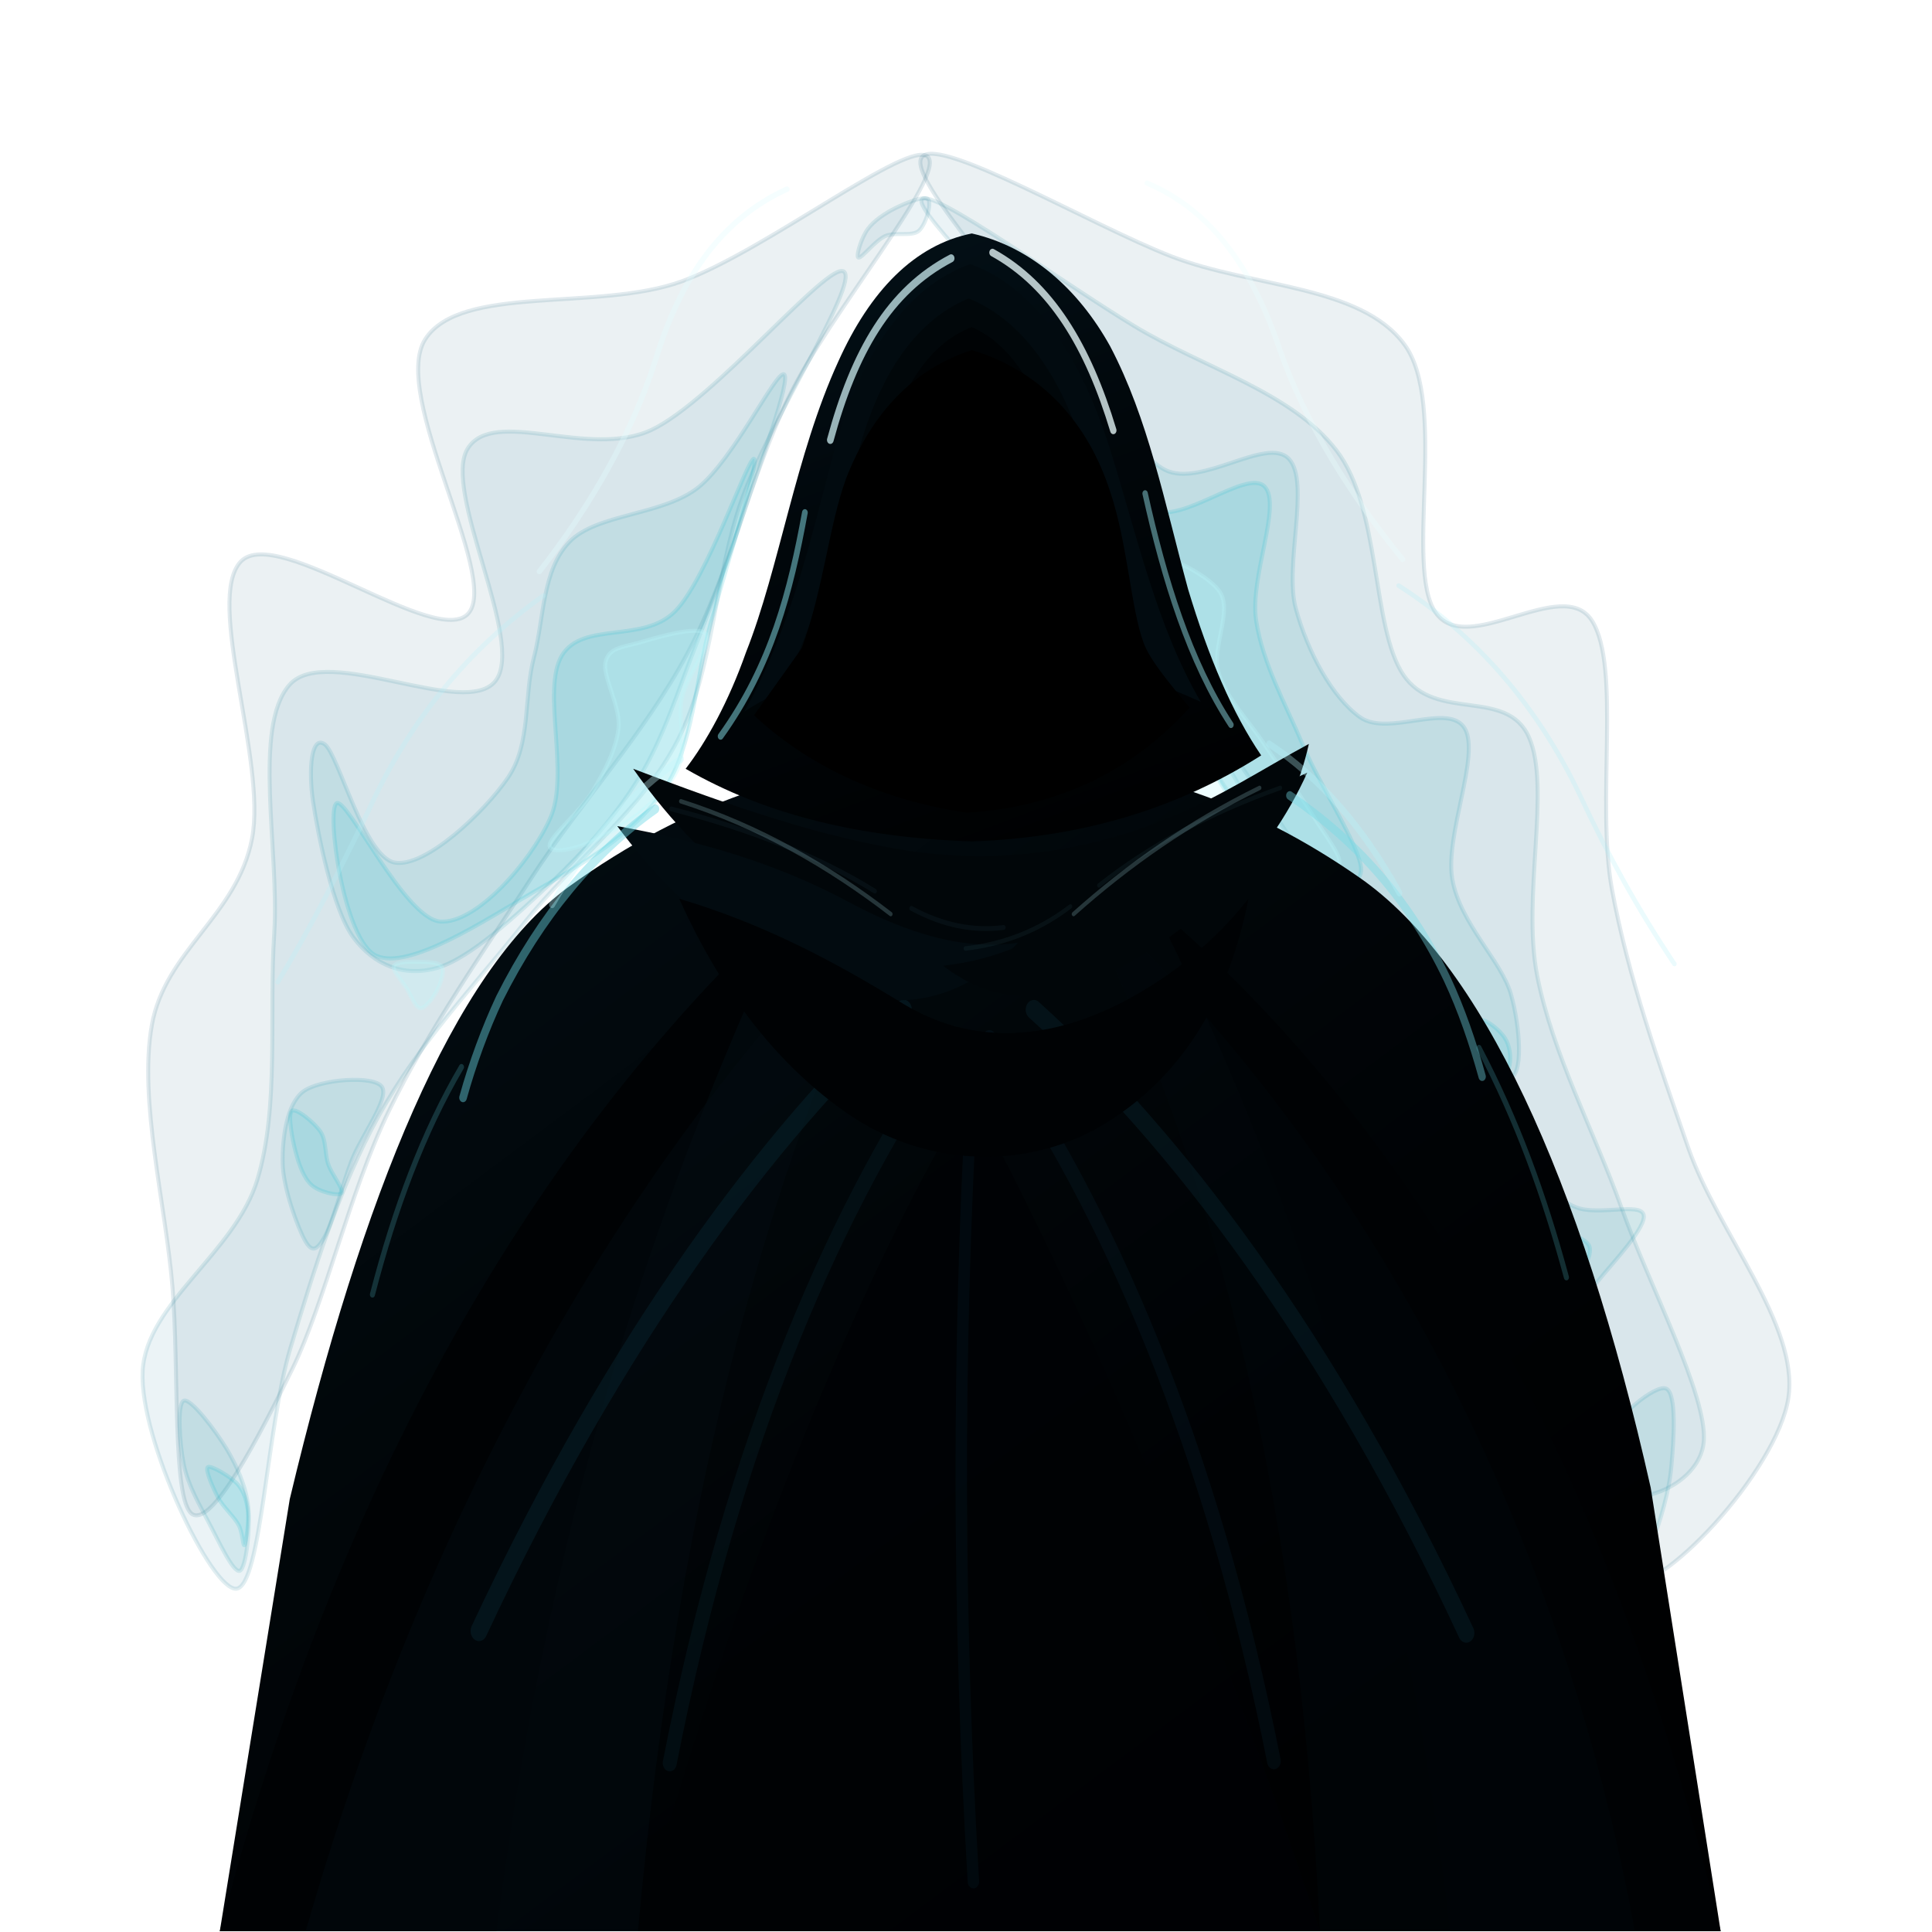
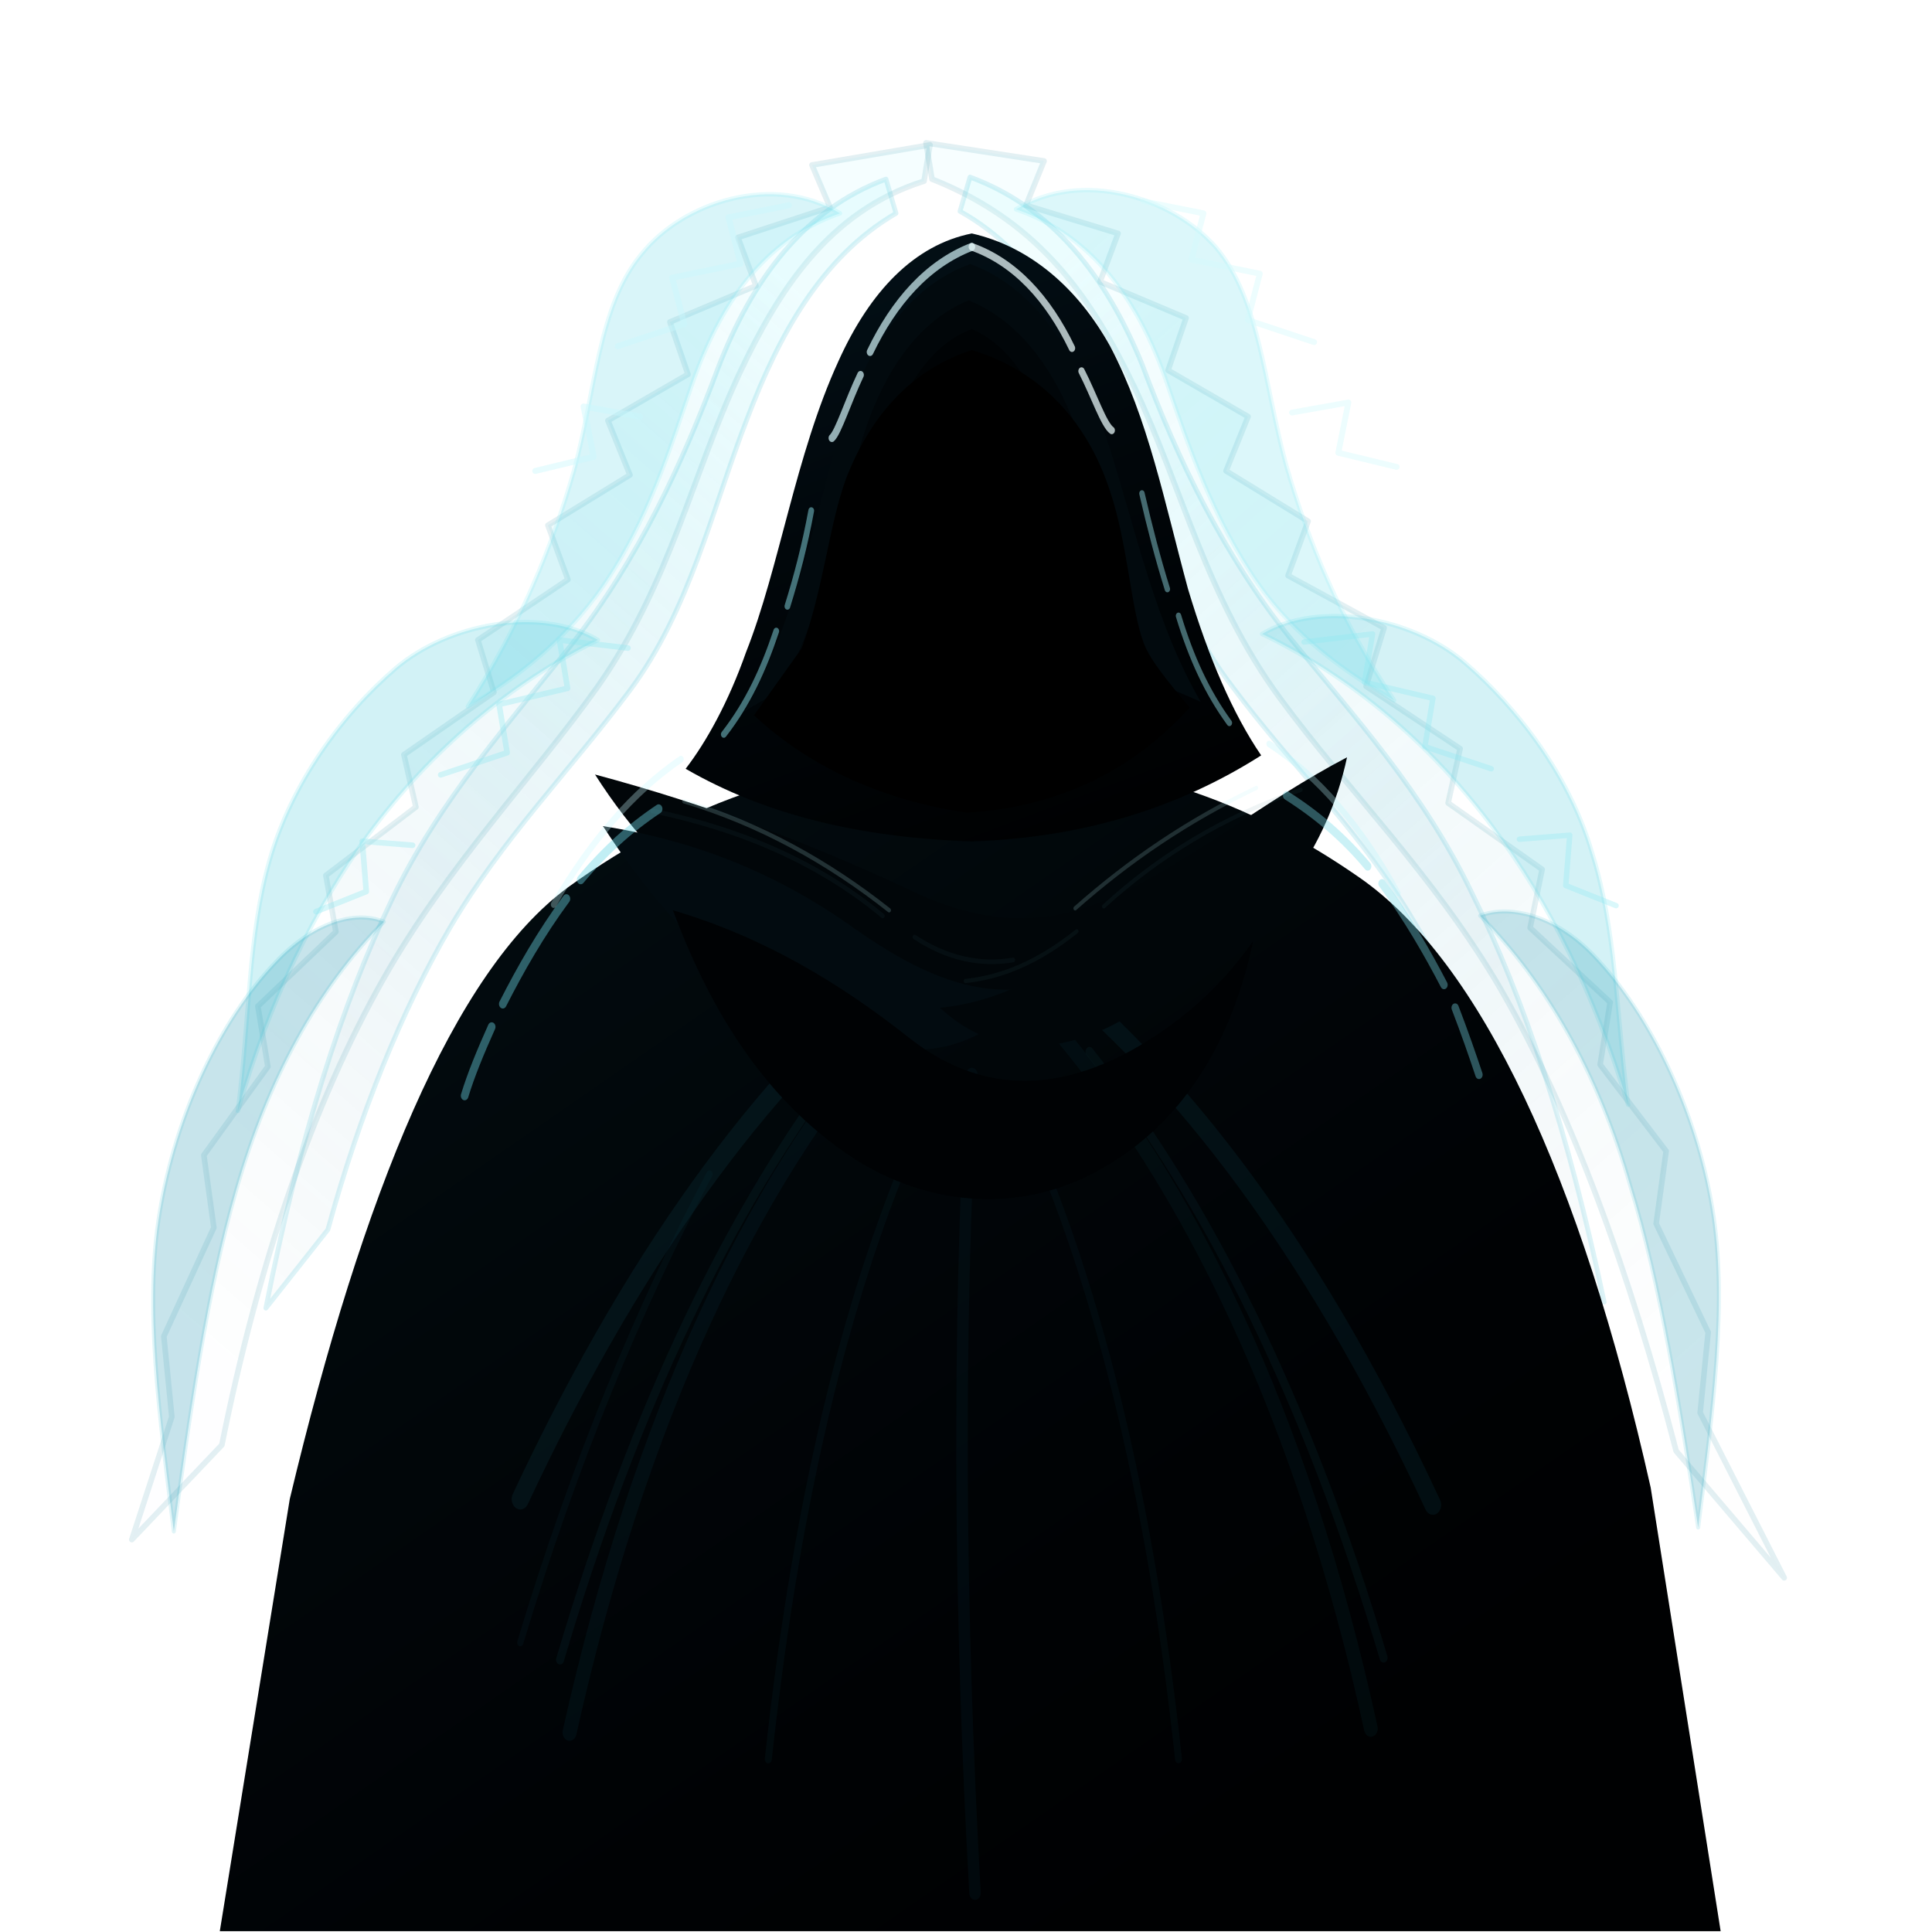
- <svg xmlns="http://www.w3.org/2000/svg" viewBox="0 0 96 96" role="img" aria-labelledby="v2012-title v2012-desc" data-brand-v20-candidate="v20.12-reference-spectral-volume" data-brand-reference-decision="not-reference-approved">
+ <svg xmlns="http://www.w3.org/2000/svg" viewBox="0 0 96 96" role="img" aria-labelledby="v2013-title v2013-desc" data-brand-v20-candidate="v20.13-reference-attached-electric-drapery" data-brand-reference-decision="not-reference-approved">
  <defs>
-     <linearGradient id="c12" x1="25" y1="38" x2="61" y2="96" gradientUnits="userSpaceOnUse">
-       <stop stop-color="#020b10" />
+     <linearGradient id="c13" x1="27" y1="37" x2="61" y2="96" gradientUnits="userSpaceOnUse">
+       <stop stop-color="#020b0f" />
      <stop offset=".34" stop-color="#010609" />
      <stop offset=".72" stop-color="#000204" />
      <stop offset="1" stop-color="#000102" />
    </linearGradient>
-     <linearGradient id="h12" x1="43" y1="7" x2="53" y2="39" gradientUnits="userSpaceOnUse">
+     <linearGradient id="h13" x1="43" y1="7" x2="53" y2="39" gradientUnits="userSpaceOnUse">
      <stop stop-color="#031017" />
      <stop offset=".42" stop-color="#01070b" />
-       <stop offset=".78" stop-color="#000305" />
+       <stop offset=".8" stop-color="#000305" />
      <stop offset="1" stop-color="#000102" />
    </linearGradient>
-     <linearGradient id="a12l" x1="40" y1="12" x2="9" y2="76" gradientUnits="userSpaceOnUse">
-       <stop stop-color="#5fe6f5" stop-opacity=".38" />
-       <stop offset=".45" stop-color="#20a9c8" stop-opacity=".2" />
-       <stop offset="1" stop-color="#0a5e7c" stop-opacity="0" />
+     <linearGradient id="a13l" x1="46" y1="18" x2="7" y2="63" gradientUnits="userSpaceOnUse">
+       <stop stop-color="#aaf6fc" stop-opacity=".54" />
+       <stop offset=".2" stop-color="#4fd7e8" stop-opacity=".4" />
+       <stop offset=".58" stop-color="#168eae" stop-opacity=".22" />
+       <stop offset="1" stop-color="#075674" stop-opacity=".02" />
    </linearGradient>
-     <linearGradient id="a12r" x1="56" y1="11" x2="88" y2="76" gradientUnits="userSpaceOnUse">
-       <stop stop-color="#69e9f7" stop-opacity=".36" />
-       <stop offset=".48" stop-color="#22abc9" stop-opacity=".19" />
-       <stop offset="1" stop-color="#0a5e7c" stop-opacity="0" />
+     <linearGradient id="a13r" x1="50" y1="17" x2="91" y2="64" gradientUnits="userSpaceOnUse">
+       <stop stop-color="#b6f8fd" stop-opacity=".52" />
+       <stop offset=".22" stop-color="#55dbea" stop-opacity=".38" />
+       <stop offset=".6" stop-color="#188fad" stop-opacity=".21" />
+       <stop offset="1" stop-color="#075674" stop-opacity=".02" />
    </linearGradient>
  </defs>
  <g data-brand-field-rear="" data-brand-depth="far" transform="translate(-1.6 0) scale(.994 1)" aria-hidden="true" stroke-linejoin="round">
-     <path d="M48 7.8C47.11 6.85 39.88 12.47 35.69 13.98C31.5 15.49 24.65 14.11 22.87 16.85C21.1 19.6 26.58 28.61 25.04 30.46C23.51 32.3 15.46 26.03 13.65 27.9C11.85 29.77 14.95 37.82 14.21 41.66C13.47 45.5 9.86 47.23 9.2 50.94C8.53 54.66 9.9 59.9 10.23 63.94C10.57 67.99 10.21 74.55 11.21 75.23C12.21 75.91 14.58 71.35 16.23 68.01C17.87 64.67 19.06 59.28 21.05 55.2C23.05 51.13 25.73 47.35 28.21 43.57C30.7 39.78 33.83 36.45 35.97 32.47C38.11 28.49 39.05 23.81 41.06 19.7C43.06 15.58 48.89 8.75 48 7.8Z" fill="#07516f" fill-opacity=".08" stroke="#07516f" stroke-opacity=".12" stroke-width=".2" />
-     <path d="M47.7 7.8C46.84 8.85 53.01 15.09 55.01 19.05C57.01 23.01 57.74 27.62 59.7 31.55C61.66 35.47 64.32 38.92 66.76 42.58C69.21 46.23 72.21 49.62 74.38 53.47C76.54 57.32 78.38 61.45 79.76 65.66C81.14 69.88 80.79 78.13 82.67 78.76C84.54 79.39 90.45 73.09 91.01 69.46C91.56 65.84 87.47 61.23 86 57.02C84.53 52.8 83 48.55 82.19 44.19C81.39 39.83 82.66 33.14 81.19 30.84C79.72 28.55 74.93 32.72 73.37 30.43C71.8 28.15 74.01 20.06 71.81 17.11C69.62 14.16 64.19 14.29 60.17 12.74C56.15 11.19 48.56 6.75 47.7 7.8Z" fill="#07516f" fill-opacity=".08" stroke="#07516f" stroke-opacity=".12" stroke-width=".2" />
-     <path d="M43.8 13.5C43.05 12.92 37.31 19.89 34.18 21.36C31.05 22.82 26.29 20.21 24.99 22.29C23.69 24.37 27.88 31.86 26.39 33.82C24.91 35.78 17.92 31.94 16.08 34.03C14.23 36.12 15.58 42.26 15.32 46.36C15.05 50.45 15.58 54.97 14.48 58.6C13.39 62.23 8.91 64.75 8.74 68.14C8.57 71.53 12.21 79.12 13.44 78.94C14.67 78.75 14.94 70.93 16.12 67.01C17.3 63.1 18.58 58.98 20.54 55.45C22.49 51.92 25.35 48.95 27.84 45.83C30.34 42.72 33.69 40.27 35.49 36.77C37.3 33.27 37.31 28.7 38.69 24.82C40.07 20.94 44.55 14.08 43.8 13.5ZM48 9.9C47.8 9.71 46.85 10.1 46.35 10.35C45.85 10.6 45.29 10.97 44.99 11.38C44.68 11.79 44.38 12.74 44.52 12.8C44.67 12.86 45.35 11.96 45.86 11.73C46.36 11.51 47.19 11.77 47.54 11.47C47.9 11.16 48.2 10.09 48 9.9Z" fill="#08708c" fill-opacity=".08" stroke="#08708c" stroke-opacity=".12" stroke-width=".2" />
-     <path d="M47.7 9.9C47.2 10.47 53.34 16.09 55.29 19.61C57.24 23.12 57.76 27.37 59.4 31C61.03 34.63 62.84 38.1 65.08 41.39C67.33 44.67 70.65 47.35 72.87 50.73C75.1 54.12 77.01 57.9 78.45 61.72C79.89 65.54 80.12 72 81.51 73.65C82.9 75.3 86.59 73.9 86.78 71.63C86.97 69.36 84.06 63.88 82.67 60.02C81.28 56.16 79.22 52.37 78.45 48.47C77.68 44.57 79.16 39.12 78.04 36.63C76.93 34.14 73.37 35.91 71.76 33.53C70.16 31.16 70.66 25.26 68.41 22.37C66.17 19.48 61.74 18.27 58.29 16.19C54.84 14.12 48.2 9.33 47.7 9.9Z" fill="#08708c" fill-opacity=".08" stroke="#08708c" stroke-opacity=".12" stroke-width=".2" />
-     <path d="M40.8 18.6C40.41 18.4 38.27 22.85 36.49 24.24C34.7 25.62 31.44 25.52 30.08 26.92C28.71 28.33 28.81 30.71 28.3 32.67C27.78 34.62 28.17 36.93 27.01 38.63C25.85 40.33 22.87 43.14 21.34 42.86C19.82 42.59 18.53 37.5 17.85 36.99C17.17 36.49 17.02 38.24 17.26 39.84C17.5 41.44 18.25 45.21 19.28 46.59C20.31 47.96 21.8 48.56 23.44 48.1C25.08 47.65 27.45 45.46 29.14 43.88C30.83 42.29 32.38 40.56 33.59 38.59C34.79 36.63 35.52 34.27 36.39 32.08C37.26 29.88 38.08 27.66 38.81 25.41C39.55 23.17 41.19 18.8 40.8 18.6ZM20.7 54C20.3 53.42 17.59 53.62 16.76 54.24C15.94 54.87 15.72 56.54 15.74 57.77C15.75 59.01 16.5 61.01 16.85 61.63C17.2 62.25 17.44 62.14 17.82 61.49C18.21 60.84 18.69 58.96 19.17 57.71C19.65 56.46 21.1 54.58 20.7 54ZM10.8 69.6C10.45 69.74 10.59 71.78 10.8 72.79C11.01 73.81 11.61 74.82 12.07 75.7C12.54 76.57 13.27 78.18 13.6 78.05C13.92 77.91 14.13 75.89 14.02 74.88C13.91 73.87 13.46 72.86 12.93 71.98C12.39 71.1 11.15 69.46 10.8 69.6Z" fill="#0b91a8" fill-opacity=".11" stroke="#0b91a8" stroke-opacity=".13" stroke-width=".2" />
-     <path d="M55.2 17.4C54.83 17.6 56.83 22.16 57.65 24.54C58.47 26.92 59.27 29.3 60.1 31.68C60.93 34.05 61.38 36.71 62.64 38.78C63.9 40.85 66.01 42.29 67.69 44.09C69.36 45.89 71.14 48 72.7 49.58C74.25 51.16 76.3 53.59 77.04 53.56C77.78 53.53 77.61 51.04 77.14 49.4C76.67 47.75 74.6 45.89 74.21 43.69C73.83 41.49 75.61 37.55 74.84 36.21C74.07 34.86 71.01 36.63 69.6 35.64C68.19 34.64 66.98 32.39 66.39 30.25C65.79 28.11 67.13 23.95 66.04 22.8C64.95 21.65 61.65 24.25 59.85 23.35C58.04 22.45 55.57 17.2 55.2 17.4ZM84.9 69C84.36 68.77 82.36 70.43 81.93 71.47C81.49 72.52 82.14 74 82.3 75.28C82.45 76.55 82.54 78.88 82.86 79.1C83.19 79.32 83.84 77.62 84.23 76.58C84.61 75.54 85.05 74.12 85.16 72.86C85.28 71.6 85.44 69.23 84.9 69ZM77.1 57.9C76.82 58.15 78.31 60.27 78.75 61.52C79.19 62.76 79.28 65.01 79.74 65.36C80.2 65.71 80.84 64.46 81.52 63.62C82.19 62.79 83.96 60.95 83.77 60.35C83.59 59.75 81.53 60.41 80.42 60C79.31 59.59 77.38 57.65 77.1 57.9Z" fill="#0b91a8" fill-opacity=".11" stroke="#0b91a8" stroke-opacity=".13" stroke-width=".2" />
-     <path d="M39.3 22.8C39.01 22.69 36.97 28.73 35.37 30.36C33.77 31.99 30.75 30.85 29.7 32.57C28.66 34.29 30.12 38.49 29.1 40.69C28.09 42.9 25.39 45.92 23.62 45.79C21.84 45.66 18.97 39.62 18.44 39.91C17.9 40.19 18.78 46.75 20.42 47.49C22.05 48.23 25.84 45.73 28.24 44.35C30.64 42.98 33.33 41.45 34.81 39.23C36.29 37.01 36.37 33.77 37.12 31.03C37.87 28.3 39.59 22.91 39.3 22.8ZM16.2 55.2C15.99 55.37 16.22 56.63 16.39 57.24C16.55 57.86 16.8 58.55 17.19 58.89C17.57 59.23 18.55 59.46 18.68 59.28C18.82 59.11 18.19 58.36 18.02 57.85C17.84 57.34 17.93 56.67 17.63 56.23C17.33 55.79 16.41 55.03 16.2 55.2ZM12 72.9C11.84 73.01 12.26 73.94 12.51 74.42C12.77 74.89 13.31 75.36 13.53 75.76C13.75 76.15 13.75 76.88 13.83 76.77C13.91 76.66 14.06 75.58 14 75.08C13.94 74.57 13.81 74.11 13.48 73.74C13.14 73.38 12.16 72.79 12 72.9Z" fill="#24bfd0" fill-opacity=".16" stroke="#24bfd0" stroke-opacity=".18" stroke-width=".2" />
-     <path d="M56.1 19.2C55.92 19.27 57.37 23.58 58.09 25.74C58.81 27.9 59.71 30 60.44 32.16C61.17 34.31 61.43 36.78 62.48 38.66C63.54 40.53 65.57 42.65 66.77 43.41C67.96 44.17 69.65 44.27 69.65 43.2C69.64 42.13 67.61 39.08 66.74 37.02C65.86 34.95 64.72 32.95 64.4 30.81C64.08 28.67 65.7 25.09 64.83 24.18C63.95 23.26 60.62 26.14 59.16 25.31C57.71 24.48 56.28 19.13 56.1 19.2ZM78 60C77.88 60.1 78.62 61.06 78.81 61.63C79 62.2 78.87 63.08 79.13 63.41C79.39 63.74 80.02 63.84 80.35 63.6C80.67 63.35 81.21 62.38 81.07 61.95C80.93 61.52 80.02 61.33 79.51 61.01C79 60.68 78.12 59.9 78 60ZM75.6 50.7C75.33 50.8 75.22 51.66 75.19 52.15C75.17 52.64 75.27 53.28 75.45 53.63C75.64 53.98 76.03 54.36 76.29 54.24C76.56 54.13 76.98 53.39 77.07 52.95C77.16 52.5 77.08 51.94 76.83 51.57C76.59 51.19 75.87 50.6 75.6 50.7ZM84 74.1C83.79 73.94 82.89 74.29 82.59 74.57C82.29 74.85 82.2 75.33 82.2 75.77C82.2 76.2 82.42 76.99 82.59 77.18C82.76 77.36 83 77.15 83.21 76.88C83.42 76.61 83.74 76.02 83.87 75.55C84.01 75.09 84.21 74.26 84 74.1Z" fill="#24bfd0" fill-opacity=".16" stroke="#24bfd0" stroke-opacity=".18" stroke-width=".2" />
-     <path d="M36.9 31.5C36.54 31.04 34.36 31.7 33.53 31.94C32.69 32.17 32.05 32.19 31.88 32.89C31.71 33.6 32.64 35.1 32.53 36.17C32.42 37.24 31.81 38.35 31.24 39.31C30.66 40.28 29.18 41.5 29.09 41.95C29 42.4 29.93 42.28 30.69 42.02C31.45 41.75 32.83 41.01 33.65 40.34C34.46 39.67 35.23 38.95 35.57 38.01C35.91 37.07 35.48 35.77 35.7 34.68C35.92 33.6 37.26 31.96 36.9 31.5ZM21.3 48C21.2 48.22 21.71 48.75 21.93 49.1C22.15 49.45 22.37 50.08 22.62 50.1C22.87 50.12 23.27 49.57 23.45 49.23C23.63 48.89 23.85 48.28 23.7 48.04C23.55 47.8 22.95 47.8 22.55 47.79C22.15 47.78 21.4 47.78 21.3 48Z" fill="#b9f6fb" fill-opacity=".26" stroke="#b9f6fb" stroke-opacity=".28" stroke-width=".2" />
-     <path d="M58.8 27.6C58.36 27.97 59.53 30.32 59.97 31.65C60.41 32.99 61.25 34.3 61.43 35.6C61.62 36.91 60.57 38.47 61.08 39.47C61.6 40.47 63.28 41.01 64.51 41.59C65.74 42.18 68.02 43.18 68.47 42.99C68.91 42.8 67.81 41.46 67.2 40.46C66.59 39.45 65.59 38.15 64.81 36.98C64.04 35.81 62.9 34.69 62.53 33.43C62.16 32.17 63.22 30.41 62.6 29.43C61.98 28.46 59.24 27.23 58.8 27.6Z" fill="#b9f6fb" fill-opacity=".26" stroke="#b9f6fb" stroke-opacity=".28" stroke-width=".2" />
+     <path d="M48.1 7.2L42.2 8.2L43.1 10.3L38.5 11.8L39.4 14.2L35.1 16L36 18.6L32 20.9L33.1 23.6L29 26.1L30 28.8L25.5 31.8L26.3 34.4L21.8 37.5L22.4 40.1L17.9 43.5L18.4 46.3L14.5 50L15 53L11.8 57.4L12.3 61L9.8 66.4L10.2 70.4L8.2 76.5L12.7 71.8C14.5 62.9 17.2 54.9 20.8 48.6C24 43 28.2 38.7 31.5 34.1C35.1 29 36.2 23.6 38.6 18.5C40.5 14.5 43 10.5 47.8 9Z" fill="url(#a13l)" fill-opacity=".22" stroke="#167f9c" stroke-opacity=".12" stroke-width=".28" />
+     <path d="M45.9 8.9C41.8 10.4 39.2 13.9 37.5 18.3C35.7 23.1 33.5 27.8 30.2 32C27.1 35.9 23.6 39.7 21.2 44.7C18.7 49.9 16.6 56.4 14.9 65L18 61.1C19.6 55.3 21.7 50.2 24.1 46.1C26.7 41.7 30.1 38.3 33.1 34.3C36.1 30.3 37.2 25.3 39 20.7C40.5 16.8 42.6 12.8 46.4 10.6Z" fill="url(#a13l)" fill-opacity=".34" stroke="#38b9cf" stroke-opacity=".17" stroke-width=".24" />
+     <path d="M43.6 10.6C39.8 11.9 37.6 15.1 36.2 19.1C35.1 22.3 34 25.9 31.7 29.2C29.8 31.9 27.3 33.8 25 35.1C27.6 31.1 29.2 27.2 30.3 23.4C31.4 19.4 31.5 15.2 33.7 12.6C35.8 10 40.3 8.6 43.6 10.6Z" fill="#42d1e2" fill-opacity=".2" stroke="#91eef6" stroke-opacity=".22" stroke-width=".22" />
+     <path d="M31.5 31.8C27.2 33.9 23.2 37.2 20 41.5C17.4 45.1 15.1 49.6 13.5 55.2C14.1 50.6 14 46.5 15.1 42.7C16.2 38.9 18.7 35.5 21.4 33.2C24 31 28.6 30.1 31.5 31.8Z" fill="#3bc5d8" fill-opacity=".23" stroke="#67deea" stroke-opacity=".18" stroke-width=".22" />
+     <path d="M20.8 45.8C17.5 49.1 15 53.6 13.4 59.2C12 64 11.1 70.2 10.3 76.1C9.6 70.5 8.8 64.9 9.6 60.2C10.4 55.4 12.6 50.7 15.4 47.8C17.2 45.9 19.3 45.2 20.8 45.8Z" fill="#168fae" fill-opacity=".24" stroke="#2ab2c8" stroke-opacity=".14" stroke-width=".2" />
+     <path d="M47.9 7.1L53.8 8L52.9 10.2L57.5 11.6L56.6 14L60.9 15.8L60 18.4L64 20.7L62.9 23.4L67 25.9L66 28.6L70.8 31.2L69.9 34.1L74.6 37.2L74 39.9L78.7 43.2L78.1 46.1L82.1 49.8L81.6 52.9L84.9 57.2L84.4 60.8L87 66.2L86.6 70.2L90.8 78.4L85.4 72.1C83.1 63.3 80.2 55.3 76.6 49.1C73.3 43.5 69 39.3 65.6 34.7C61.9 29.7 60.7 24.2 58.3 19.2C56.3 15.1 53.8 11.1 48.2 8.9Z" fill="url(#a13r)" fill-opacity=".21" stroke="#167f9c" stroke-opacity=".12" stroke-width=".28" />
+     <path d="M50.1 8.8C54.2 10.3 56.9 13.7 58.7 18.1C60.5 22.9 62.8 27.6 66.1 31.7C69.3 35.6 72.8 39.4 75.2 44.4C77.8 49.6 80 56.2 81.8 64.7L78.6 60.8C76.9 55 74.8 49.9 72.3 45.8C69.7 41.4 66.2 38.1 63.2 34.1C60.1 30.1 59 25.1 57.1 20.5C55.5 16.6 53.4 12.6 49.6 10.5Z" fill="url(#a13r)" fill-opacity=".33" stroke="#3abbd0" stroke-opacity=".17" stroke-width=".24" />
+     <path d="M52.4 10.4C56.2 11.7 58.5 14.9 59.9 18.9C61 22.1 62.2 25.7 64.5 29C66.4 31.7 69 33.5 71.3 34.8C68.6 30.8 67 26.9 65.9 23.1C64.8 19.1 64.6 14.9 62.4 12.3C60.2 9.8 55.7 8.4 52.4 10.4Z" fill="#45d3e3" fill-opacity=".19" stroke="#97eff6" stroke-opacity=".22" stroke-width=".22" />
+     <path d="M64.7 31.5C69.1 33.6 73.1 36.9 76.3 41.2C79 44.8 81.3 49.3 83 54.9C82.4 50.3 82.4 46.2 81.2 42.4C80.1 38.6 77.5 35.2 74.8 32.9C72.2 30.7 67.6 29.8 64.7 31.5Z" fill="#3ec7d9" fill-opacity=".22" stroke="#6ae0eb" stroke-opacity=".18" stroke-width=".22" />
+     <path d="M75.6 45.5C78.9 48.8 81.5 53.3 83.1 58.9C84.6 63.7 85.6 70 86.5 75.9C87.2 70.3 88 64.7 87.2 60C86.4 55.2 84.1 50.4 81.3 47.5C79.5 45.6 77.2 44.9 75.6 45.5Z" fill="#178fad" fill-opacity=".23" stroke="#2cb4c9" stroke-opacity=".14" stroke-width=".2" />
  </g>
  <g data-brand-figure="" data-brand-depth="base" transform="translate(10.29 4.76) scale(.79 .95)">
-     <path data-brand-cloak="" d="M48.1 34.7C38.3 34.5 30.2 36.9 22.7 41.4C15.5 45.8 9.8 57.4 5.2 73.4L.8 96H95.2L90.8 72.8C86.4 56.5 80.1 45.3 72.5 40.9C65.6 36.9 57.8 34.5 48.1 34.7Z" fill="url(#c12)" />
-     <g data-brand-folds-far="" data-brand-depth="mid">
-       <path d="M.8 96C7.7 74.1 19.5 55.4 36.9 42.1C28.8 56.5 21.8 73 18.2 96Z" fill="#000204" />
-       <path d="M95.2 96C89 74.5 78.1 55.5 59.5 42.3C67.9 56.4 75 73 78.2 96Z" fill="#000204" />
-       <path d="M6.2 96C13.4 75.1 25.9 55.2 44 40.9C35.6 55.3 29.7 72.4 27.1 96Z" fill="#020b10" opacity=".48" />
-       <path d="M89.8 96C85.2 75.1 73.1 55.1 54.5 41.1C63 55.2 68.6 72.2 70 96Z" fill="#01080c" opacity=".43" />
-       <path d="M27.1 96C33.6 76.5 41.3 61.4 48 52.2C54.4 62.1 62.5 77.1 70 96Z" fill="#000204" opacity=".72" />
+     <path data-brand-cloak="" d="M48.1 34.7C38.3 34.5 30.2 36.9 22.7 41.4C15.5 45.8 9.8 57.4 5.2 73.4L.8 96H95.2L90.8 72.8C86.4 56.5 80.1 45.3 72.5 40.9C65.6 36.9 57.8 34.5 48.1 34.7Z" fill="url(#c13)" />
+     <g data-brand-folds-far="" data-brand-depth="mid" fill="none" stroke-linecap="round">
+       <path d="M44.3 45.2C35.9 50.7 27.4 59.7 19.7 73.4" stroke="#0a303a" stroke-opacity=".32" stroke-width="1.08" />
+       <path d="M42.8 48.7C34.2 57 27.2 69.2 22.8 85.6" stroke="#072630" stroke-opacity=".27" stroke-width=".88" />
+       <path d="M51.5 44.8C60.3 50.4 69.1 59.4 77.1 73.7" stroke="#092d37" stroke-opacity=".3" stroke-width="1.04" />
+       <path d="M53.1 48.5C61.7 56.8 68.9 69 73.2 85.4" stroke="#07242e" stroke-opacity=".25" stroke-width=".86" />
+       <path d="M48.1 51.2C47.2 64.6 47.3 79.2 48.3 94" stroke="#061d25" stroke-opacity=".3" stroke-width=".72" />
    </g>
    <g data-brand-folds-near="" data-brand-depth="near" fill="none" stroke-linecap="round">
-       <path d="M43.8 47.8C35.5 54.2 25.8 64.8 17.1 80.3" stroke="#0b3440" stroke-opacity=".32" stroke-width="1.05" />
-       <path d="M47 49.1C39.7 57.8 33.1 70.2 29.1 87.2" stroke="#082934" stroke-opacity=".28" stroke-width=".88" />
-       <path d="M52 47.8C60.8 54.4 70.6 65 79.2 80.4" stroke="#0a303c" stroke-opacity=".3" stroke-width="1.02" />
-       <path d="M49.2 49.3C56.6 58 63.2 70.7 67.1 87.1" stroke="#082632" stroke-opacity=".26" stroke-width=".86" />
-       <path d="M48.1 52.2C47.2 65.5 47.2 79.5 48.2 93.4" stroke="#061d26" stroke-opacity=".3" stroke-width=".72" />
+       <path d="M40.2 50.3C32.9 58.2 26.9 68.6 22.2 81.8" stroke="#0d3944" stroke-opacity=".2" stroke-width=".5" />
+       <path d="M45.5 52.7C40.5 61.5 37.1 73.1 35.3 87" stroke="#0a2d37" stroke-opacity=".19" stroke-width=".44" />
+       <path d="M55.5 50C63 57.8 69.3 68.5 74 81.7" stroke="#0c3540" stroke-opacity=".2" stroke-width=".5" />
+       <path d="M50.8 52.5C55.8 61.3 59.3 73 61.1 87" stroke="#092b35" stroke-opacity=".18" stroke-width=".43" />
+       <path d="M31.6 56.4C27.2 63.3 23.1 71.5 19.7 80.9" stroke="#0b313c" stroke-opacity=".17" stroke-width=".39" />
    </g>
-     <path data-brand-hood="" data-brand-depth="mid" d="M48.1 7.2C44.5 7.8 41.7 10.2 39.7 13.9C37 18.8 36 24.7 33.9 29.1C32.8 31.7 31.4 33.8 30.1 35.2C35.1 37.6 41 38.8 48.1 39C55.2 38.8 61.2 37.2 66.3 34.5C64.5 32.3 63 29.4 61.7 25.8C60.2 21.2 59.2 16.9 56.8 13.1C54.8 10.1 51.8 7.9 48.1 7.2Z" fill="url(#h12)" />
+     <path data-brand-hood="" data-brand-depth="mid" d="M48.1 7.2C44.5 7.8 41.7 10.2 39.7 13.9C37 18.8 36 24.7 33.9 29.1C32.8 31.7 31.4 33.8 30.1 35.2C35.1 37.6 41 38.8 48.1 39C55.2 38.8 61.2 37.2 66.3 34.5C64.5 32.3 63 29.4 61.7 25.8C60.2 21.2 59.2 16.9 56.8 13.1C54.8 10.1 51.8 7.9 48.1 7.2Z" fill="url(#h13)" />
    <g data-brand-hood-layers="" data-brand-depth="near">
-       <path d="M48 8.8C44 10 41.2 13.4 39.5 18.4C38 23 36.9 27.5 33.8 32.2C38 30 42.7 28.9 48 28.8C53.3 28.9 58 30 62.5 31.7C59.7 27.7 58.5 23 56.8 18.5C54.9 13.5 52 10 48 8.8Z" fill="#020b10" />
-       <path d="M47.9 10.6C44.4 11.8 42 14.9 40.7 19.5C39.6 23.2 38.6 26.8 36.4 30.6C40 28.9 43.8 28 48 27.8C52.2 28 56 28.9 59.8 30.4C57.8 26.9 56.8 23.6 55.5 19.6C54.1 15.1 51.5 11.8 47.9 10.6Z" fill="#01070a" />
-       <path d="M48.1 12.1C45.2 13 43.2 15.8 42 20.2C41.1 23.4 40.2 26.1 38.7 28.8C41.6 27.6 44.6 26.9 48 26.8C51.3 27 54.2 27.7 57.2 29C55.8 26.4 55 23.7 54 20.3C52.8 16 50.9 13.1 48.1 12.1Z" fill="#000305" />
+       <path d="M48 8.8C44 10 41.2 13.4 39.5 18.4C38 23 36.9 27.5 33.8 32.2C38 30 42.7 28.9 48 28.8C53.3 28.9 58 30 62.5 31.7C59.7 27.7 58.5 23 56.8 18.5C54.9 13.5 52 10 48 8.8Z" fill="#020a0e" />
+       <path d="M47.9 10.7C44.4 11.9 42 15 40.7 19.5C39.6 23.2 38.6 26.8 36.4 30.6C40 28.9 43.8 28 48 27.8C52.2 28 56 28.9 59.8 30.4C57.8 26.9 56.8 23.6 55.5 19.6C54.1 15.1 51.5 11.9 47.9 10.7Z" fill="#010609" />
+       <path d="M48.1 12.2C45.2 13.1 43.2 15.9 42 20.2C41.1 23.4 40.2 26.1 38.7 28.8C41.6 27.6 44.6 26.9 48 26.8C51.3 27 54.2 27.7 57.2 29C55.8 26.4 55 23.7 54 20.3C52.8 16.1 50.9 13.2 48.1 12.2Z" fill="#000305" />
    </g>
    <path data-brand-face-void="" data-brand-depth="counter" d="M48.1 13.3C44.4 14.3 41.8 16.6 40.2 20C39.1 22.5 38.8 25.7 37.4 28.9L34.4 32.4C37.6 34.9 42.1 36.8 47.8 37.5C53.4 37.2 58.1 35.4 61.8 32C60.4 30.6 59.3 29.5 58.9 28.6C58.1 26.8 57.9 23.4 56.8 20.7C55.4 17.1 52.5 14.4 48.1 13.3Z" fill="#000" />
    <g data-brand-cowl="" data-brand-depth="near">
-       <path d="M26.8 35.2C33.1 37.2 38.7 38.8 44.2 39.5C49.9 40.2 55.4 39.5 60.4 37.8C63.7 36.7 66.4 35.2 69.3 33.9C68.2 38 65.3 41.2 61.1 43.6C56.5 46.3 51.2 47 45.5 45.9C37.9 44.5 31.6 40.9 26.8 35.2Z" fill="#010609" />
-       <path d="M25.8 38.2C31.2 39 35.9 40.2 40.2 42.1C44.2 43.9 47.7 44.7 51 44.3C48.3 46.7 45 47.8 41.3 47.1C35 46 30.1 43 25.8 38.2Z" fill="#020b10" />
-       <path d="M69.2 35.4C64.6 37.2 60.5 39.1 56.7 41.6C53.1 44 49.7 45.2 46.3 45.5C49.2 47.4 52.7 47.6 56.3 46.1C62.3 43.6 66.7 40 69.2 35.4Z" fill="#010609" />
-       <path d="M29.7 42C35 43.3 39.5 45.3 43.8 47.5C48 49.6 52.7 49.5 57.6 47.4C60.8 46 63.4 44.2 65.5 42C64.2 47.5 61.1 51.5 56.2 53.9C51.2 56.3 45 55.9 40.4 53.3C36 50.8 32.4 47 29.7 42Z" fill="#000204" />
-       <path d="M29.2 37.3C34.3 38.4 38.5 39.8 42 41.6M44.3 42.5C46.3 43.4 48.2 43.7 50.1 43.5" fill="none" stroke="#356d7a" stroke-opacity=".1" stroke-width=".25" stroke-linecap="round" />
-       <path d="M67.5 36.2C63.1 37.5 59.3 39.2 56.1 41.3M54.3 42.4C52.1 43.8 49.8 44.4 47.7 44.6" fill="none" stroke="#447e8a" stroke-opacity=".095" stroke-width=".23" stroke-linecap="round" />
+       <path d="M24.4 35.5C31.6 37.1 38.2 39.2 44.1 41.5C48.8 43.4 52.7 43.5 57 41.9C62 40 66.4 36.9 71.7 34.6C70.5 39.3 67 43.3 61.9 46.1C56.4 49.1 50.4 49.7 44.1 48C35.7 45.6 29 41.5 24.4 35.5Z" fill="#010609" />
+       <path d="M24.9 38.2C31 39 36.1 40.8 40.8 43.6C44.9 46 48.5 47.2 52.1 46.6C49.3 49.4 45.8 50.5 41.8 49.6C34.7 48 29.6 44.2 24.9 38.2Z" fill="#020b10" />
+       <path d="M71 35.5C65.6 37.4 61.1 39.9 57 43.1C53.4 45.9 49.8 47.4 46.1 47.7C49.2 50.1 53.1 50.3 57.2 48.5C63.7 45.6 68.3 41.3 71 35.5Z" fill="#010609" />
+       <path d="M29.3 42.6C35 44 39.8 46.4 44.2 49.3C48.5 52.1 53.2 52.2 58.2 49.9C61.2 48.5 63.8 46.6 65.8 44.2C64.4 49.7 61.2 53.8 56.3 56.1C51.1 58.6 44.9 58.1 40 55.2C35.4 52.5 31.9 48.4 29.3 42.6Z" fill="#000204" />
+       <path d="M28 37.4C33.8 38.4 38.6 40.2 42.5 42.9M44.5 44C46.5 45.1 48.6 45.5 50.7 45.2" fill="none" stroke="#356d79" stroke-opacity=".09" stroke-width=".24" stroke-linecap="round" />
+       <path d="M68.8 36.3C63.9 37.7 59.8 39.8 56.4 42.4M54.7 43.7C52.3 45.3 50 46.1 47.7 46.3" fill="none" stroke="#447d88" stroke-opacity=".085" stroke-width=".22" stroke-linecap="round" />
    </g>
    <g data-brand-rim="" data-brand-depth="front" fill="none" stroke-linecap="round" stroke-linejoin="round">
-       <path d="M46.8 8.5C42.9 10.2 40.7 13.4 39.2 18" stroke="#d8fbff" stroke-opacity=".7" stroke-width=".42" />
-       <path d="M49.4 8.2C53.1 9.9 55.4 13.1 57 17.5" stroke="#edfeff" stroke-opacity=".76" stroke-width=".4" />
-       <path d="M37.6 21.8C36.7 25.9 35.5 29.8 32.3 33.5" stroke="#89e4ef" stroke-opacity=".5" stroke-width=".36" />
-       <path d="M59 20.8C60.2 25.3 61.8 29.6 64.4 32.9" stroke="#99eaf3" stroke-opacity=".46" stroke-width=".34" />
-       <path d="M28.2 37.3C24.3 39.6 21 42.9 18.4 47.2C17.5 48.8 16.7 50.6 16.1 52.4" stroke="#69d5e4" stroke-opacity=".44" stroke-width=".48" />
-       <path d="M68.1 36.6C72.2 38.9 75.6 42 78 46.2C78.9 47.8 79.6 49.5 80.2 51.3" stroke="#74dae7" stroke-opacity=".4" stroke-width=".46" />
-       <path d="M29.8 36.9C34.7 38.2 39.1 40.3 43 42.8M66.2 36.2C61.8 38 58 40.2 54.5 42.8" stroke="#b8f4fa" stroke-opacity=".2" stroke-width=".23" />
-       <path d="M16 50.8C13.6 54.2 11.8 58.2 10.4 62.7M80 49.8C82.4 53.6 84.1 57.5 85.5 61.8" stroke="#57c8d9" stroke-opacity=".22" stroke-width=".32" />
+       <path d="M48.1 7.9C45.3 8.8 43.2 10.8 41.7 13.4M41.1 14.6C40.3 16 39.7 17.6 39.3 17.9" stroke="#d8fbff" stroke-opacity=".68" stroke-width=".42" />
+       <path d="M48.1 7.9C50.8 8.7 52.9 10.6 54.4 13.2M55 14.4C55.8 15.7 56.4 17.2 56.9 17.5" stroke="#edfeff" stroke-opacity=".72" stroke-width=".4" />
+       <path d="M38 21.7C37.6 23.5 37.1 25.1 36.5 26.7M35.8 28C35 30 34 31.8 32.5 33.4" stroke="#8de6f0" stroke-opacity=".48" stroke-width=".36" />
+       <path d="M58.8 20.8C59.3 22.6 59.8 24.2 60.4 25.8M61.1 27.2C61.9 29.4 62.9 31.2 64.3 32.8" stroke="#9beaf3" stroke-opacity=".44" stroke-width=".34" />
+       <path d="M28.4 37.3C26.6 38.3 25 39.5 23.5 41M22.6 42C21 43.8 19.7 45.7 18.6 47.5M17.9 48.7C17.2 50 16.6 51.2 16.2 52.3" stroke="#6dd7e5" stroke-opacity=".42" stroke-width=".48" />
+       <path d="M67.9 36.6C69.8 37.6 71.5 38.8 73 40.3M73.9 41.2C75.5 43 76.8 44.9 77.8 46.5M78.5 47.7C79.1 49 79.6 50.2 80 51.2" stroke="#78dce9" stroke-opacity=".38" stroke-width=".46" />
+       <path d="M30 36.9C34.8 38.1 39.1 40.1 42.9 42.6" stroke="#b8f4fa" stroke-opacity=".18" stroke-width=".23" />
+       <path d="M66 36.2C61.7 37.9 58 40 54.6 42.5" stroke="#b8f4fa" stroke-opacity=".17" stroke-width=".22" />
    </g>
  </g>
  <g data-brand-field-mid="" data-brand-depth="near" aria-hidden="true" fill="none" stroke-linecap="round" stroke-linejoin="round">
-     <path d="M39.1 9.4C35.8 10.9 33.8 13.9 32.6 17.8C31.4 21.6 29.3 25.2 26.8 28.4" stroke="#e3fdff" stroke-opacity=".34" stroke-width=".27" />
-     <path d="M27 29.6C23.2 32.3 20.3 35.9 18.3 40.3C16.9 43.2 15.5 46 13.8 48.8" stroke="#b5f4fa" stroke-opacity=".24" stroke-width=".24" />
-     <path d="M57 9.1C60.3 10.5 62.3 13.5 63.6 17.4C64.9 21.1 67.1 24.6 69.7 27.8" stroke="#e9feff" stroke-opacity=".32" stroke-width=".26" />
-     <path d="M69.5 29.1C73.4 31.6 76.4 35.1 78.5 39.5C79.9 42.5 81.4 45.2 83.2 47.9" stroke="#a7eef6" stroke-opacity=".22" stroke-width=".23" />
+     <path d="M39.2 10.2L36.2 10.8L36.8 13.1L33.4 13.8L34 16.1L30.7 17.2M31.8 20.7L29 20.2L29.5 22.7L26.6 23.4" stroke="#c9f9fd" stroke-opacity=".42" stroke-width=".3" />
+     <path d="M31.2 32.2L27.8 31.8L28.2 34.2L24.8 35L25.2 37.4L21.9 38.5M20.5 42L18 41.8L18.2 44.3L15.7 45.3" stroke="#8eeaf3" stroke-opacity=".34" stroke-width=".28" />
+     <path d="M56.8 10L59.8 10.6L59.2 12.9L62.6 13.6L62 15.9L65.3 17M64.2 20.5L67 20L66.5 22.5L69.4 23.2" stroke="#d2fbfe" stroke-opacity=".4" stroke-width=".29" />
+     <path d="M64.8 31.9L68.2 31.5L67.8 33.9L71.2 34.7L70.8 37.1L74.1 38.2M75.5 41.7L78 41.5L77.8 44L80.3 45" stroke="#8be8f2" stroke-opacity=".32" stroke-width=".27" />
  </g>
  <g data-brand-field-front="" data-brand-depth="front" transform="translate(10.29 4.76) scale(.79 .95)" aria-hidden="true" fill="none" stroke-linecap="round">
-     <path d="M29.8 34.7C26.7 36.4 24 39 21.7 42.3" stroke="#c4f8fd" stroke-opacity=".34" stroke-width=".38" />
-     <path d="M66.8 33.9C69.9 35.6 72.7 38.2 75 41.7" stroke="#b5f3fa" stroke-opacity=".32" stroke-width=".36" />
+     <path d="M29.8 34.7C26.8 36.4 24.1 39 21.8 42.3" stroke="#c7f9fd" stroke-opacity=".32" stroke-width=".36" />
+     <path d="M66.8 33.9C69.9 35.6 72.6 38.2 74.9 41.7" stroke="#b8f4fa" stroke-opacity=".3" stroke-width=".34" />
  </g>
</svg>
